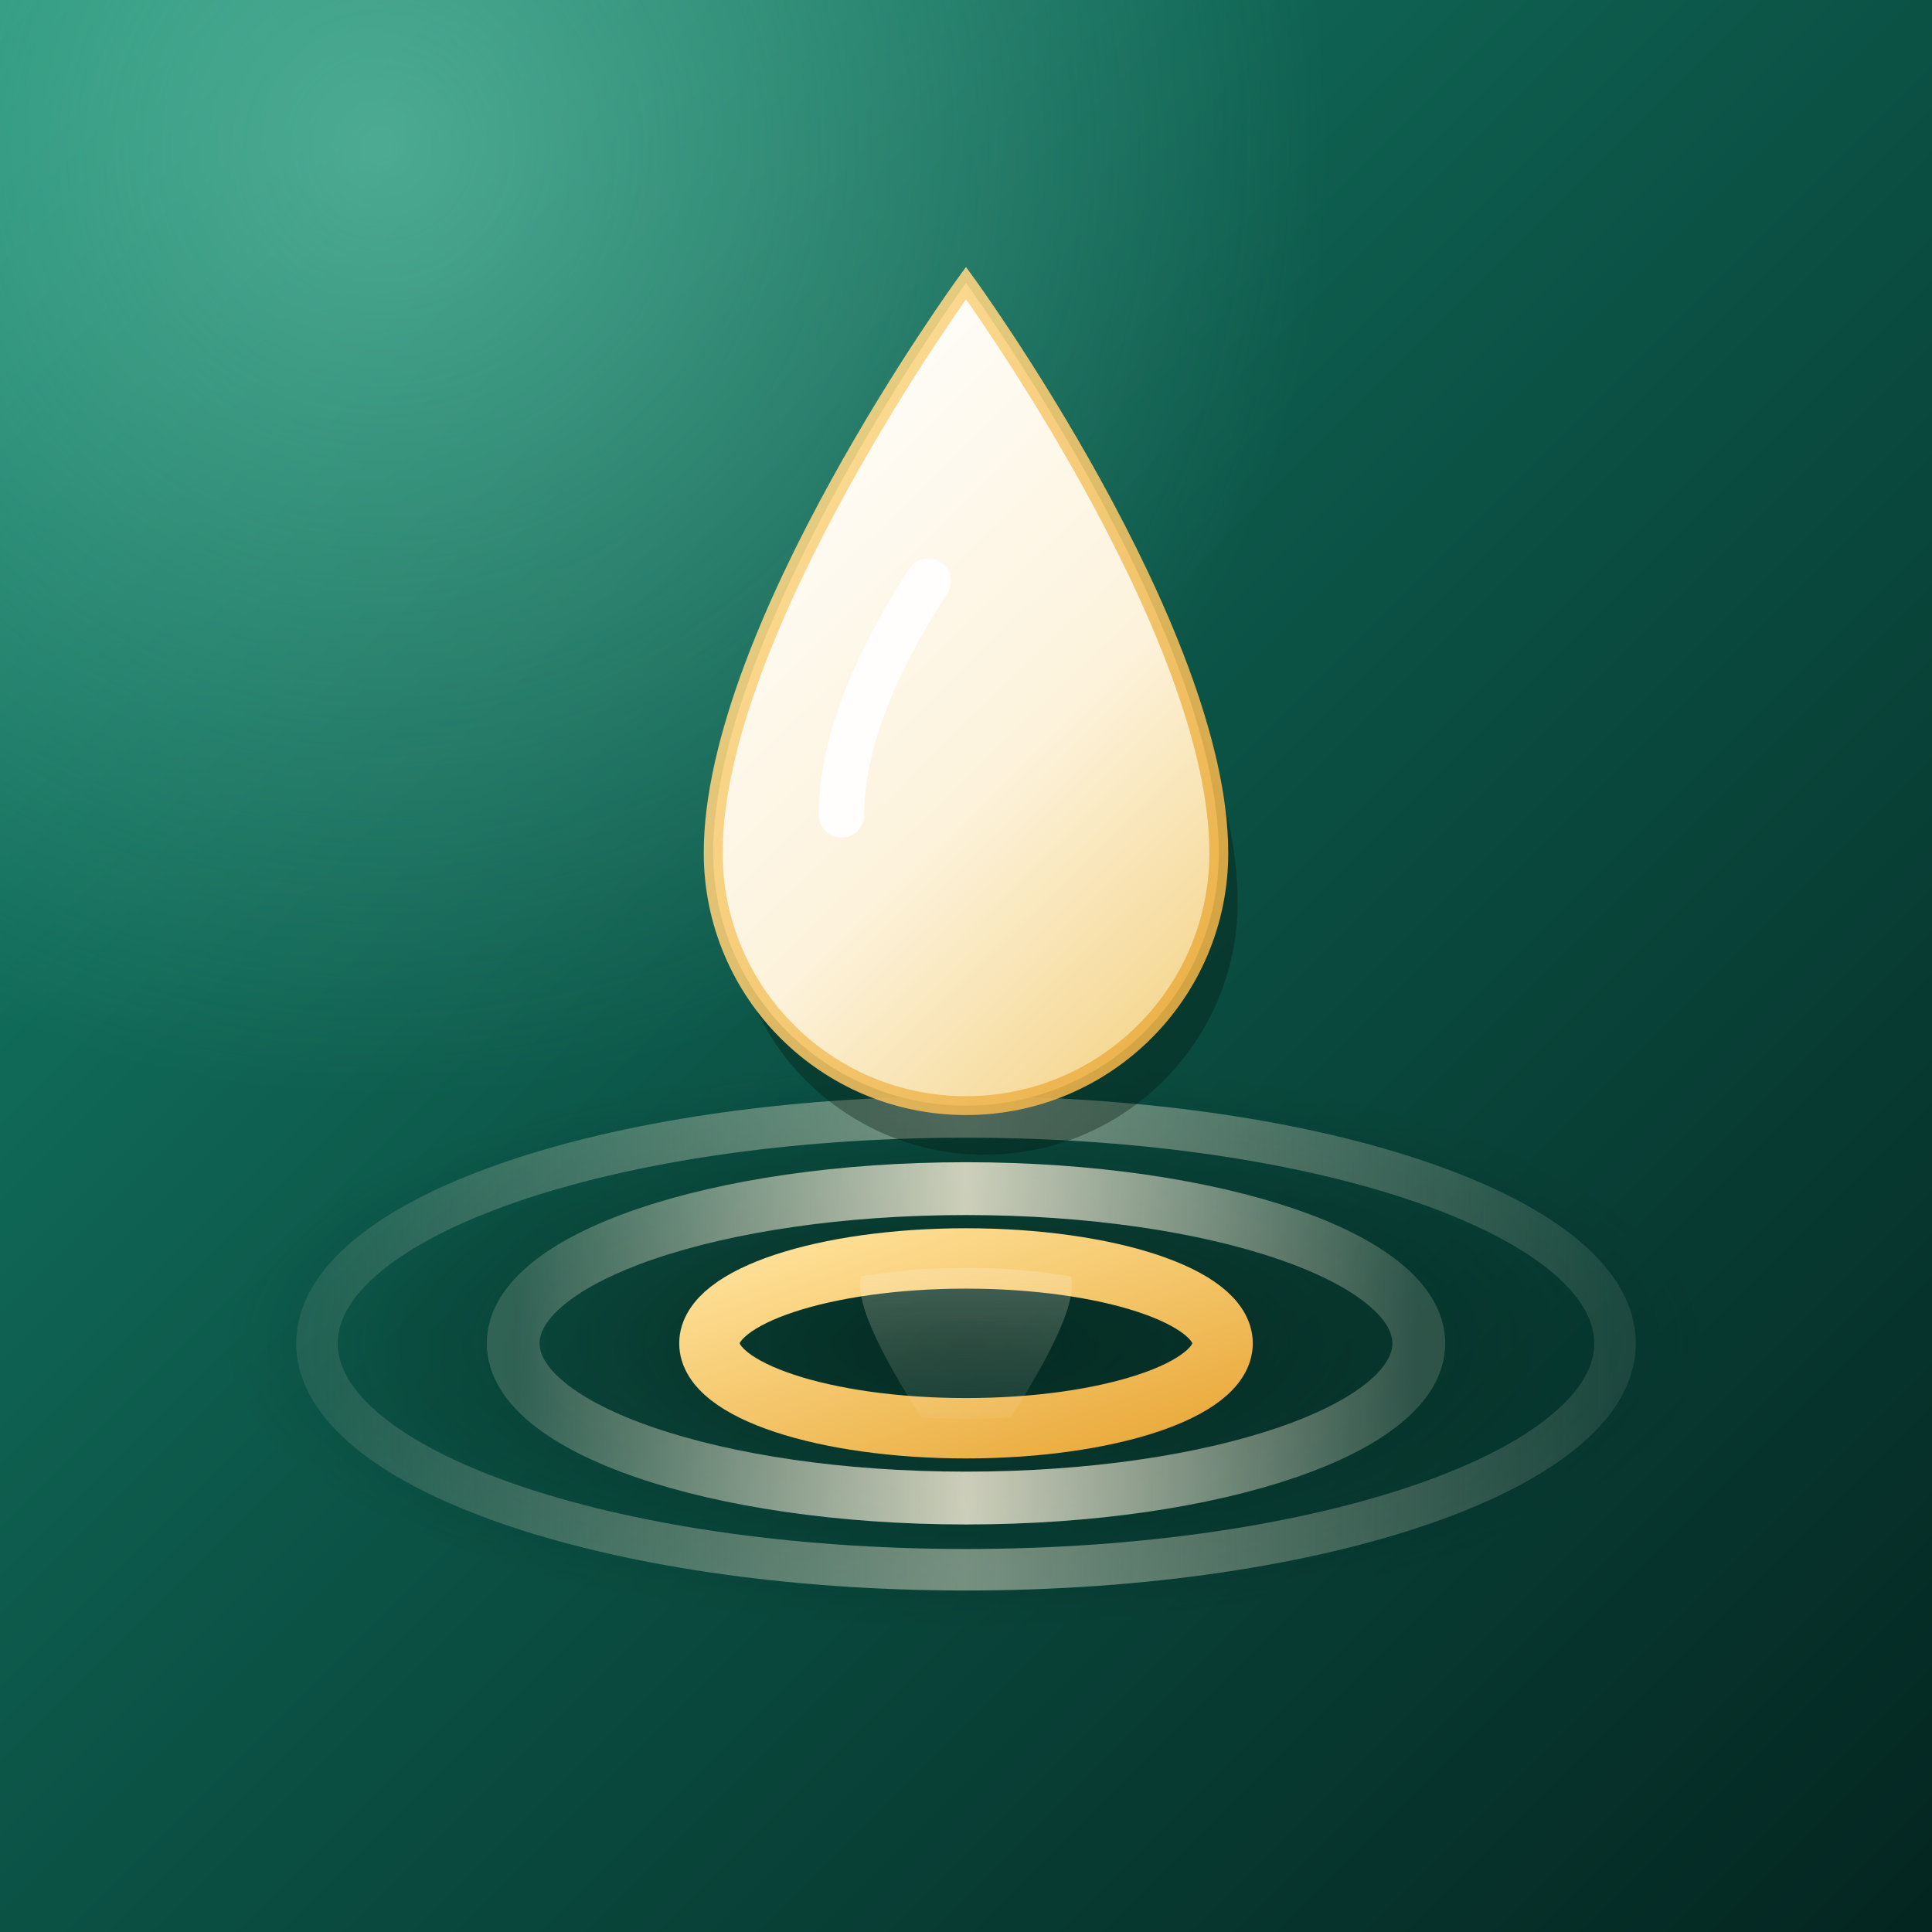
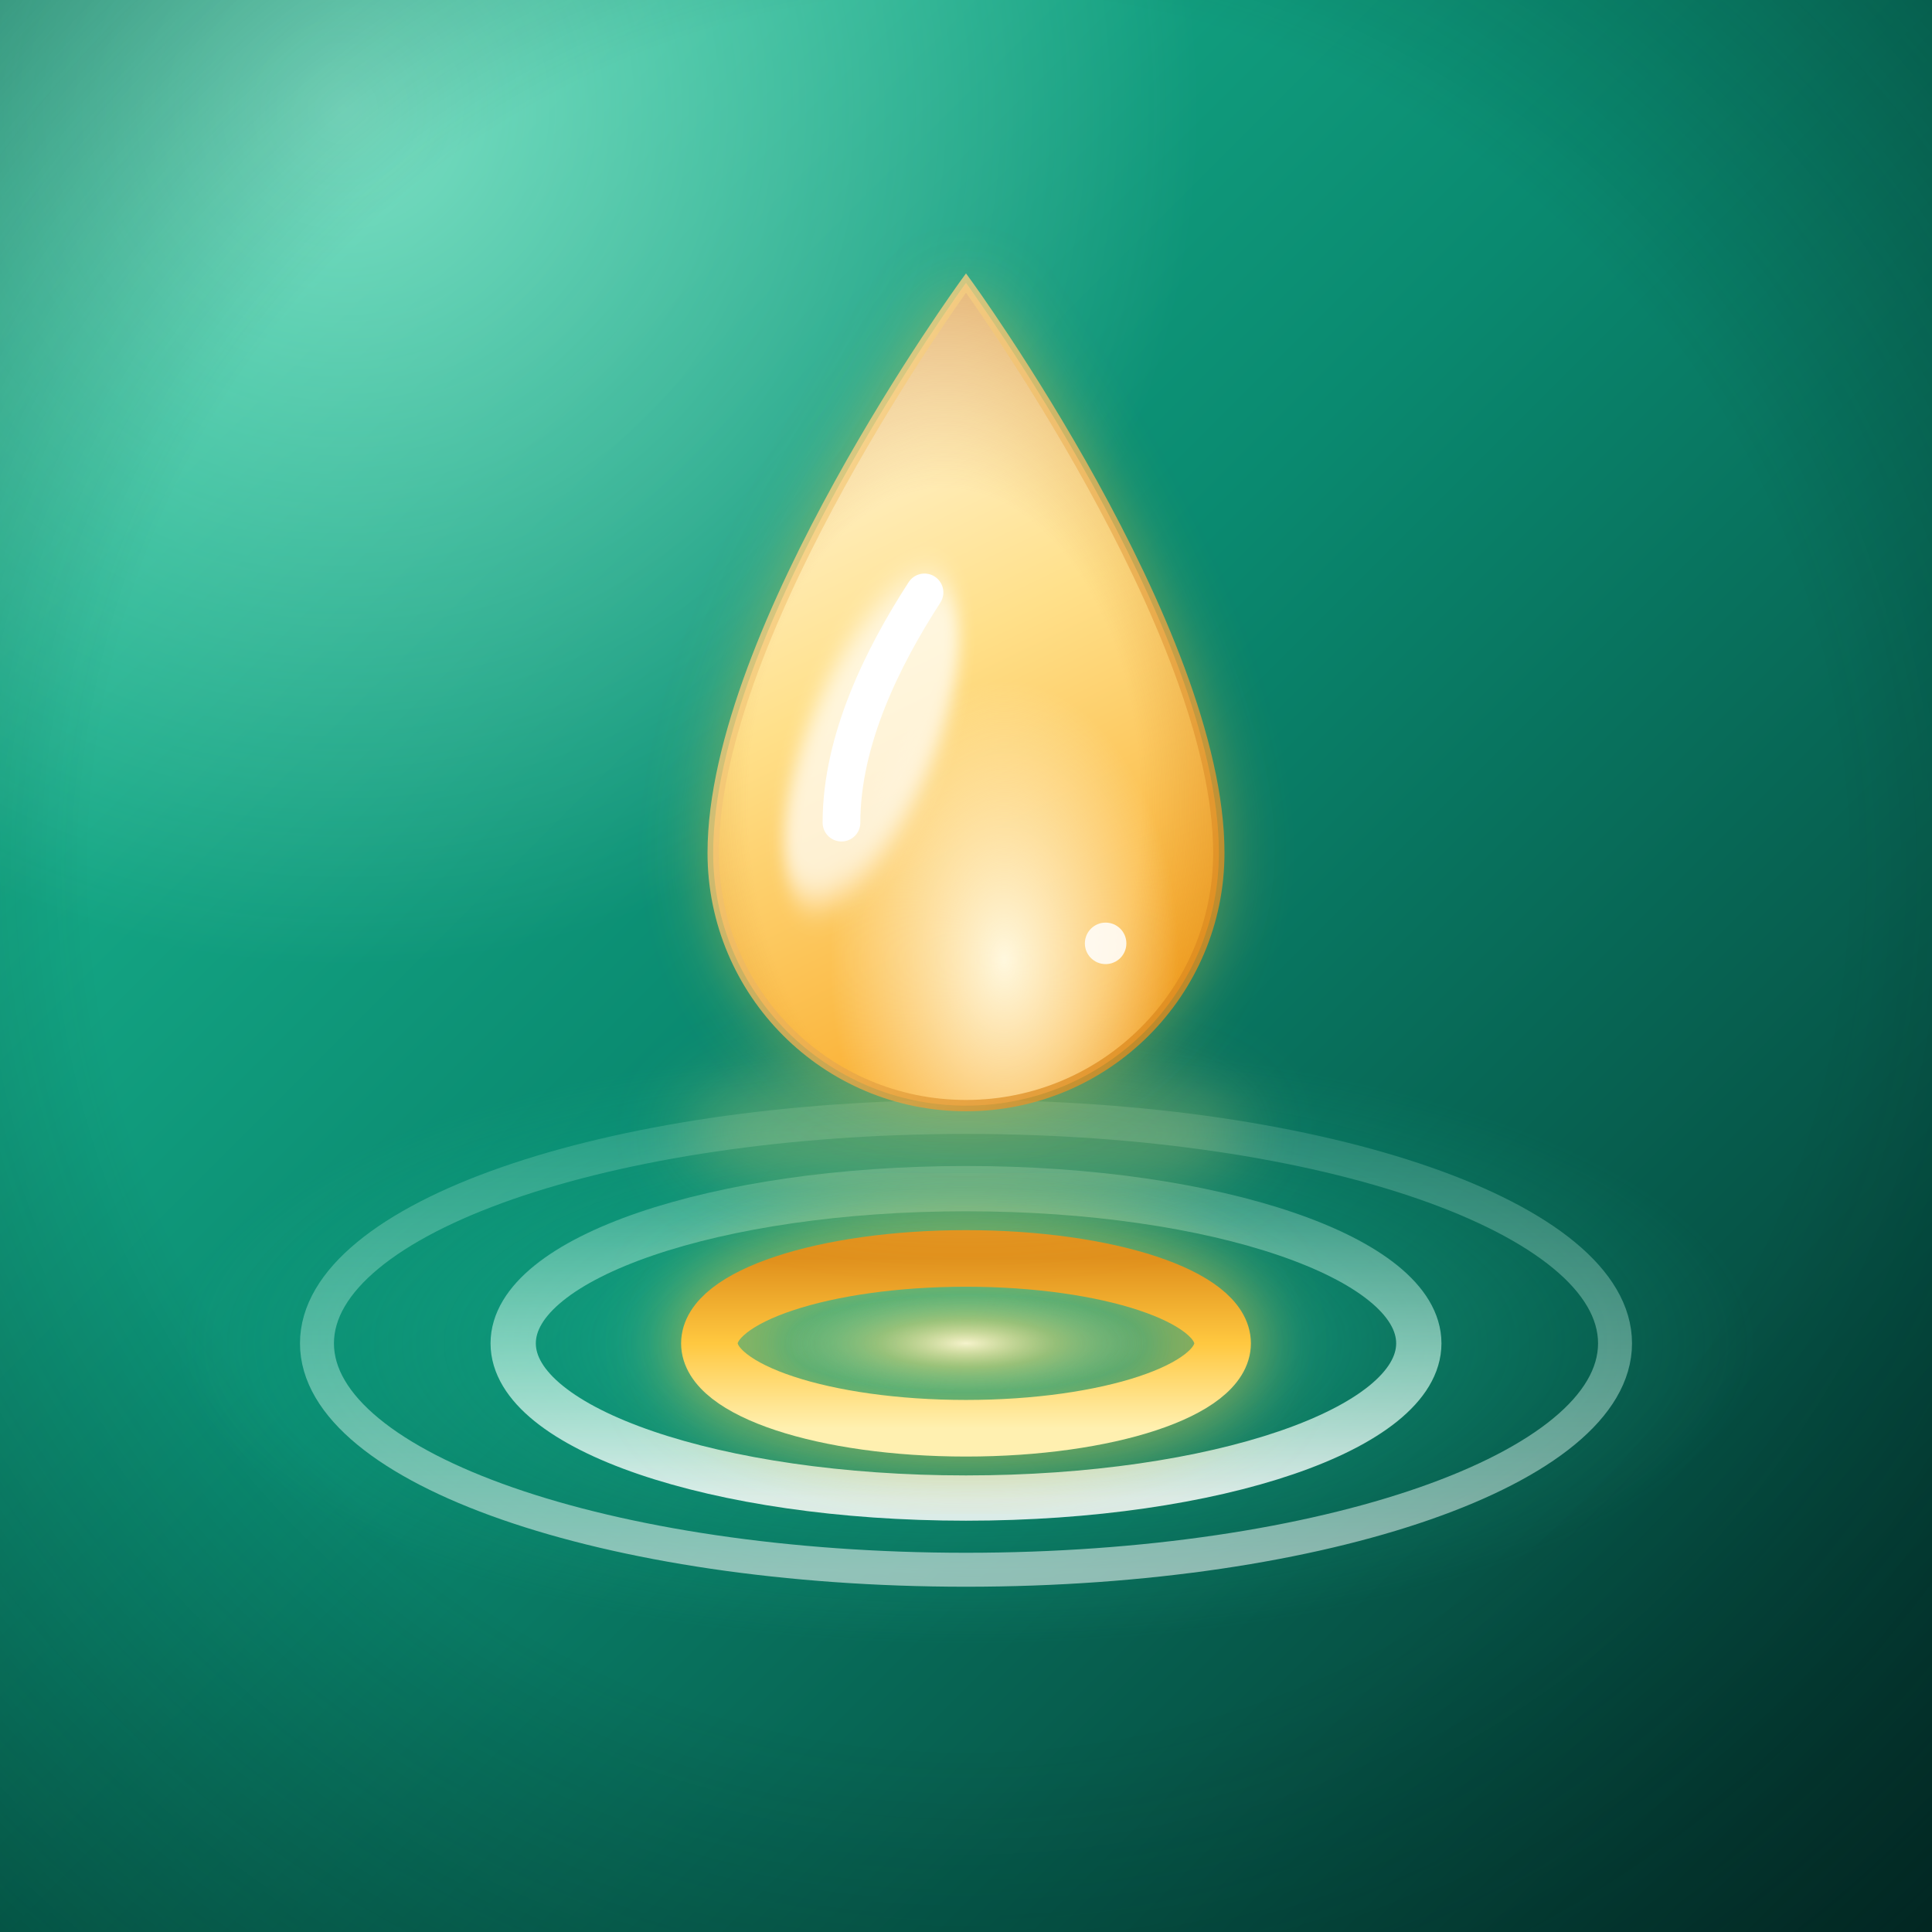
<svg xmlns="http://www.w3.org/2000/svg" viewBox="0 0 1024 1024">
  <defs>
    <linearGradient id="bg" x1="0" y1="0" x2="1" y2="1">
-       <stop offset="0" stop-color="#17866e" />
-       <stop offset=".5" stop-color="#0b5245" />
-       <stop offset="1" stop-color="#042520" />
+       <stop offset="0" stop-color="#20c79c" />
+       <stop offset=".45" stop-color="#0a8a70" />
+       <stop offset="1" stop-color="#03302b" />
    </linearGradient>
-     <radialGradient id="light" cx=".2" cy=".08" r=".75">
-       <stop offset="0" stop-color="#9af0d4" stop-opacity=".42" />
-       <stop offset=".65" stop-color="#9af0d4" stop-opacity="0" />
+     <radialGradient id="light" cx=".18" cy=".06" r=".8">
+       <stop offset="0" stop-color="#c8ffec" stop-opacity=".55" />
+       <stop offset=".55" stop-color="#c8ffec" stop-opacity="0" />
+     </radialGradient>
+     <radialGradient id="vignette" cx=".5" cy=".45" r=".75">
+       <stop offset=".6" stop-color="#011a16" stop-opacity="0" />
+       <stop offset="1" stop-color="#011a16" stop-opacity=".45" />
    </radialGradient>
    <radialGradient id="pool" cx=".5" cy=".5" r=".5">
-       <stop offset="0" stop-color="#02160f" stop-opacity=".6" />
-       <stop offset="1" stop-color="#02160f" stop-opacity="0" />
+       <stop offset="0" stop-color="#4dffd2" stop-opacity=".5" />
+       <stop offset=".55" stop-color="#1fd6a8" stop-opacity=".2" />
+       <stop offset="1" stop-color="#1fd6a8" stop-opacity="0" />
    </radialGradient>
-     <linearGradient id="drop" x1=".2" y1="0" x2=".8" y2="1">
-       <stop offset="0" stop-color="#ffffff" />
-       <stop offset=".6" stop-color="#fdf3dc" />
-       <stop offset="1" stop-color="#f4d58c" />
+     <linearGradient id="drop" x1=".3" y1="0" x2=".6" y2="1">
+       <stop offset="0" stop-color="#fffaea" />
+       <stop offset=".45" stop-color="#ffe08a" />
+       <stop offset="1" stop-color="#f9a825" />
    </linearGradient>
-     <linearGradient id="ring" x1="0" y1="0" x2="1" y2="0">
-       <stop offset="0" stop-color="#fdf3dc" stop-opacity=".2" />
-       <stop offset=".5" stop-color="#fdf3dc" />
-       <stop offset="1" stop-color="#fdf3dc" stop-opacity=".2" />
+     <radialGradient id="caustic" cx=".56" cy=".8" r=".32">
+       <stop offset="0" stop-color="#fffbe6" stop-opacity=".95" />
+       <stop offset="1" stop-color="#fffbe6" stop-opacity="0" />
+     </radialGradient>
+     <radialGradient id="volume" cx=".45" cy=".62" r=".6">
+       <stop offset=".6" stop-color="#c86a00" stop-opacity="0" />
+       <stop offset="1" stop-color="#c86a00" stop-opacity=".45" />
+     </radialGradient>
+     <linearGradient id="edge" x1="0" y1="0" x2="1" y2="1">
+       <stop offset="0" stop-color="#ffe7a6" />
+       <stop offset="1" stop-color="#d9800f" />
    </linearGradient>
-     <linearGradient id="gold" x1="0" y1="0" x2="1" y2="1">
-       <stop offset="0" stop-color="#ffe29a" />
-       <stop offset="1" stop-color="#e9a93a" />
+     <linearGradient id="ring" x1="0" y1="0" x2="0" y2="1">
+       <stop offset="0" stop-color="#d8fff1" stop-opacity=".25" />
+       <stop offset=".55" stop-color="#d8fff1" stop-opacity=".7" />
+       <stop offset="1" stop-color="#ffffff" />
    </linearGradient>
-     <linearGradient id="refl" x1="0" y1="0" x2="0" y2="1">
-       <stop offset="0" stop-color="#fdf3dc" stop-opacity=".35" />
-       <stop offset="1" stop-color="#fdf3dc" stop-opacity="0" />
+     <linearGradient id="gold" x1="0" y1="0" x2="0" y2="1">
+       <stop offset="0" stop-color="#e0901c" />
+       <stop offset=".5" stop-color="#ffc840" />
+       <stop offset="1" stop-color="#fff0b0" />
    </linearGradient>
-     <clipPath id="inner">
-       <ellipse cx="512" cy="712" rx="120" ry="40" />
+     <radialGradient id="splash" cx=".5" cy=".5" r=".5">
+       <stop offset="0" stop-color="#fff6cf" stop-opacity=".95" />
+       <stop offset=".5" stop-color="#ffd36b" stop-opacity=".45" />
+       <stop offset="1" stop-color="#ffd36b" stop-opacity="0" />
+     </radialGradient>
+     <filter id="glow" x="-50%" y="-50%" width="200%" height="200%">
+       <feGaussianBlur stdDeviation="18" />
+     </filter>
+     <filter id="soft" x="-50%" y="-50%" width="200%" height="200%">
+       <feGaussianBlur stdDeviation="7" />
+     </filter>
+     <clipPath id="dropClip">
+       <path d="M512 150 C512 150 378 334 378 452 A134 134 0 0 0 646 452 C646 334 512 150 512 150 Z" />
    </clipPath>
  </defs>
  <rect width="1024" height="1024" fill="url(#bg)" />
  <rect width="1024" height="1024" fill="url(#light)" />
-   <ellipse cx="512" cy="712" rx="400" ry="150" fill="url(#pool)" />
-   <ellipse cx="512" cy="712" rx="344" ry="120" fill="none" stroke="url(#ring)" stroke-width="22" opacity=".45" />
-   <ellipse cx="512" cy="712" rx="240" ry="82" fill="none" stroke="url(#ring)" stroke-width="28" opacity=".8" />
-   <ellipse cx="512" cy="712" rx="136" ry="45" fill="none" stroke="url(#gold)" stroke-width="32" />
-   <g clip-path="url(#inner)">
-     <path d="M512 816 C512 816 456 740 456 712 A56 56 0 0 1 568 712 C568 740 512 816 512 816 Z" fill="url(#refl)" transform="translate(0 -30)" />
+   <rect width="1024" height="1024" fill="url(#vignette)" />
+   <ellipse cx="512" cy="712" rx="420" ry="160" fill="url(#pool)" />
+   <ellipse cx="512" cy="712" rx="344" ry="120" fill="none" stroke="url(#ring)" stroke-width="18" opacity=".55" />
+   <ellipse cx="512" cy="712" rx="240" ry="82" fill="none" stroke="url(#ring)" stroke-width="24" opacity=".85" />
+   <ellipse cx="512" cy="712" rx="136" ry="45" fill="none" stroke="#ffc840" stroke-width="40" opacity=".55" filter="url(#glow)" />
+   <ellipse cx="512" cy="712" rx="136" ry="45" fill="none" stroke="url(#gold)" stroke-width="30" />
+   <ellipse cx="512" cy="712" rx="96" ry="26" fill="url(#splash)" />
+   <ellipse cx="512" cy="600" rx="150" ry="40" fill="#ffd36b" opacity=".28" filter="url(#glow)" />
+   <path d="M512 150 C512 150 378 334 378 452 A134 134 0 0 0 646 452 C646 334 512 150 512 150 Z" fill="#ffc840" opacity=".45" filter="url(#glow)" />
+   <path d="M512 150 C512 150 378 334 378 452 A134 134 0 0 0 646 452 C646 334 512 150 512 150 Z" fill="url(#drop)" />
+   <g clip-path="url(#dropClip)">
+     <rect x="370" y="140" width="290" height="460" fill="url(#volume)" />
+     <rect x="370" y="140" width="290" height="460" fill="url(#caustic)" />
+     <ellipse cx="462" cy="392" rx="34" ry="92" fill="#fff" opacity=".7" transform="rotate(22 462 392)" filter="url(#soft)" />
  </g>
-   <path d="M512 150 C512 150 378 334 378 452 A134 134 0 0 0 646 452 C646 334 512 150 512 150 Z" fill="#02160f" opacity=".35" transform="translate(10 26)" />
-   <path d="M512 150 C512 150 378 334 378 452 A134 134 0 0 0 646 452 C646 334 512 150 512 150 Z" fill="url(#drop)" />
-   <path d="M512 150 C512 150 378 334 378 452 A134 134 0 0 0 646 452 C646 334 512 150 512 150 Z" fill="none" stroke="url(#gold)" stroke-width="10" opacity=".9" />
-   <path d="M446 432 C446 388 470 342 492 308" fill="none" stroke="#fff" stroke-width="24" stroke-linecap="round" opacity=".9" />
+   <path d="M512 150 C512 150 378 334 378 452 A134 134 0 0 0 646 452 C646 334 512 150 512 150 Z" fill="none" stroke="url(#edge)" stroke-width="6" opacity=".8" />
+   <path d="M446 436 C446 392 468 348 490 314" fill="none" stroke="#fff" stroke-width="20" stroke-linecap="round" />
+   <circle cx="586" cy="500" r="11" fill="#fff" opacity=".85" />
</svg>
